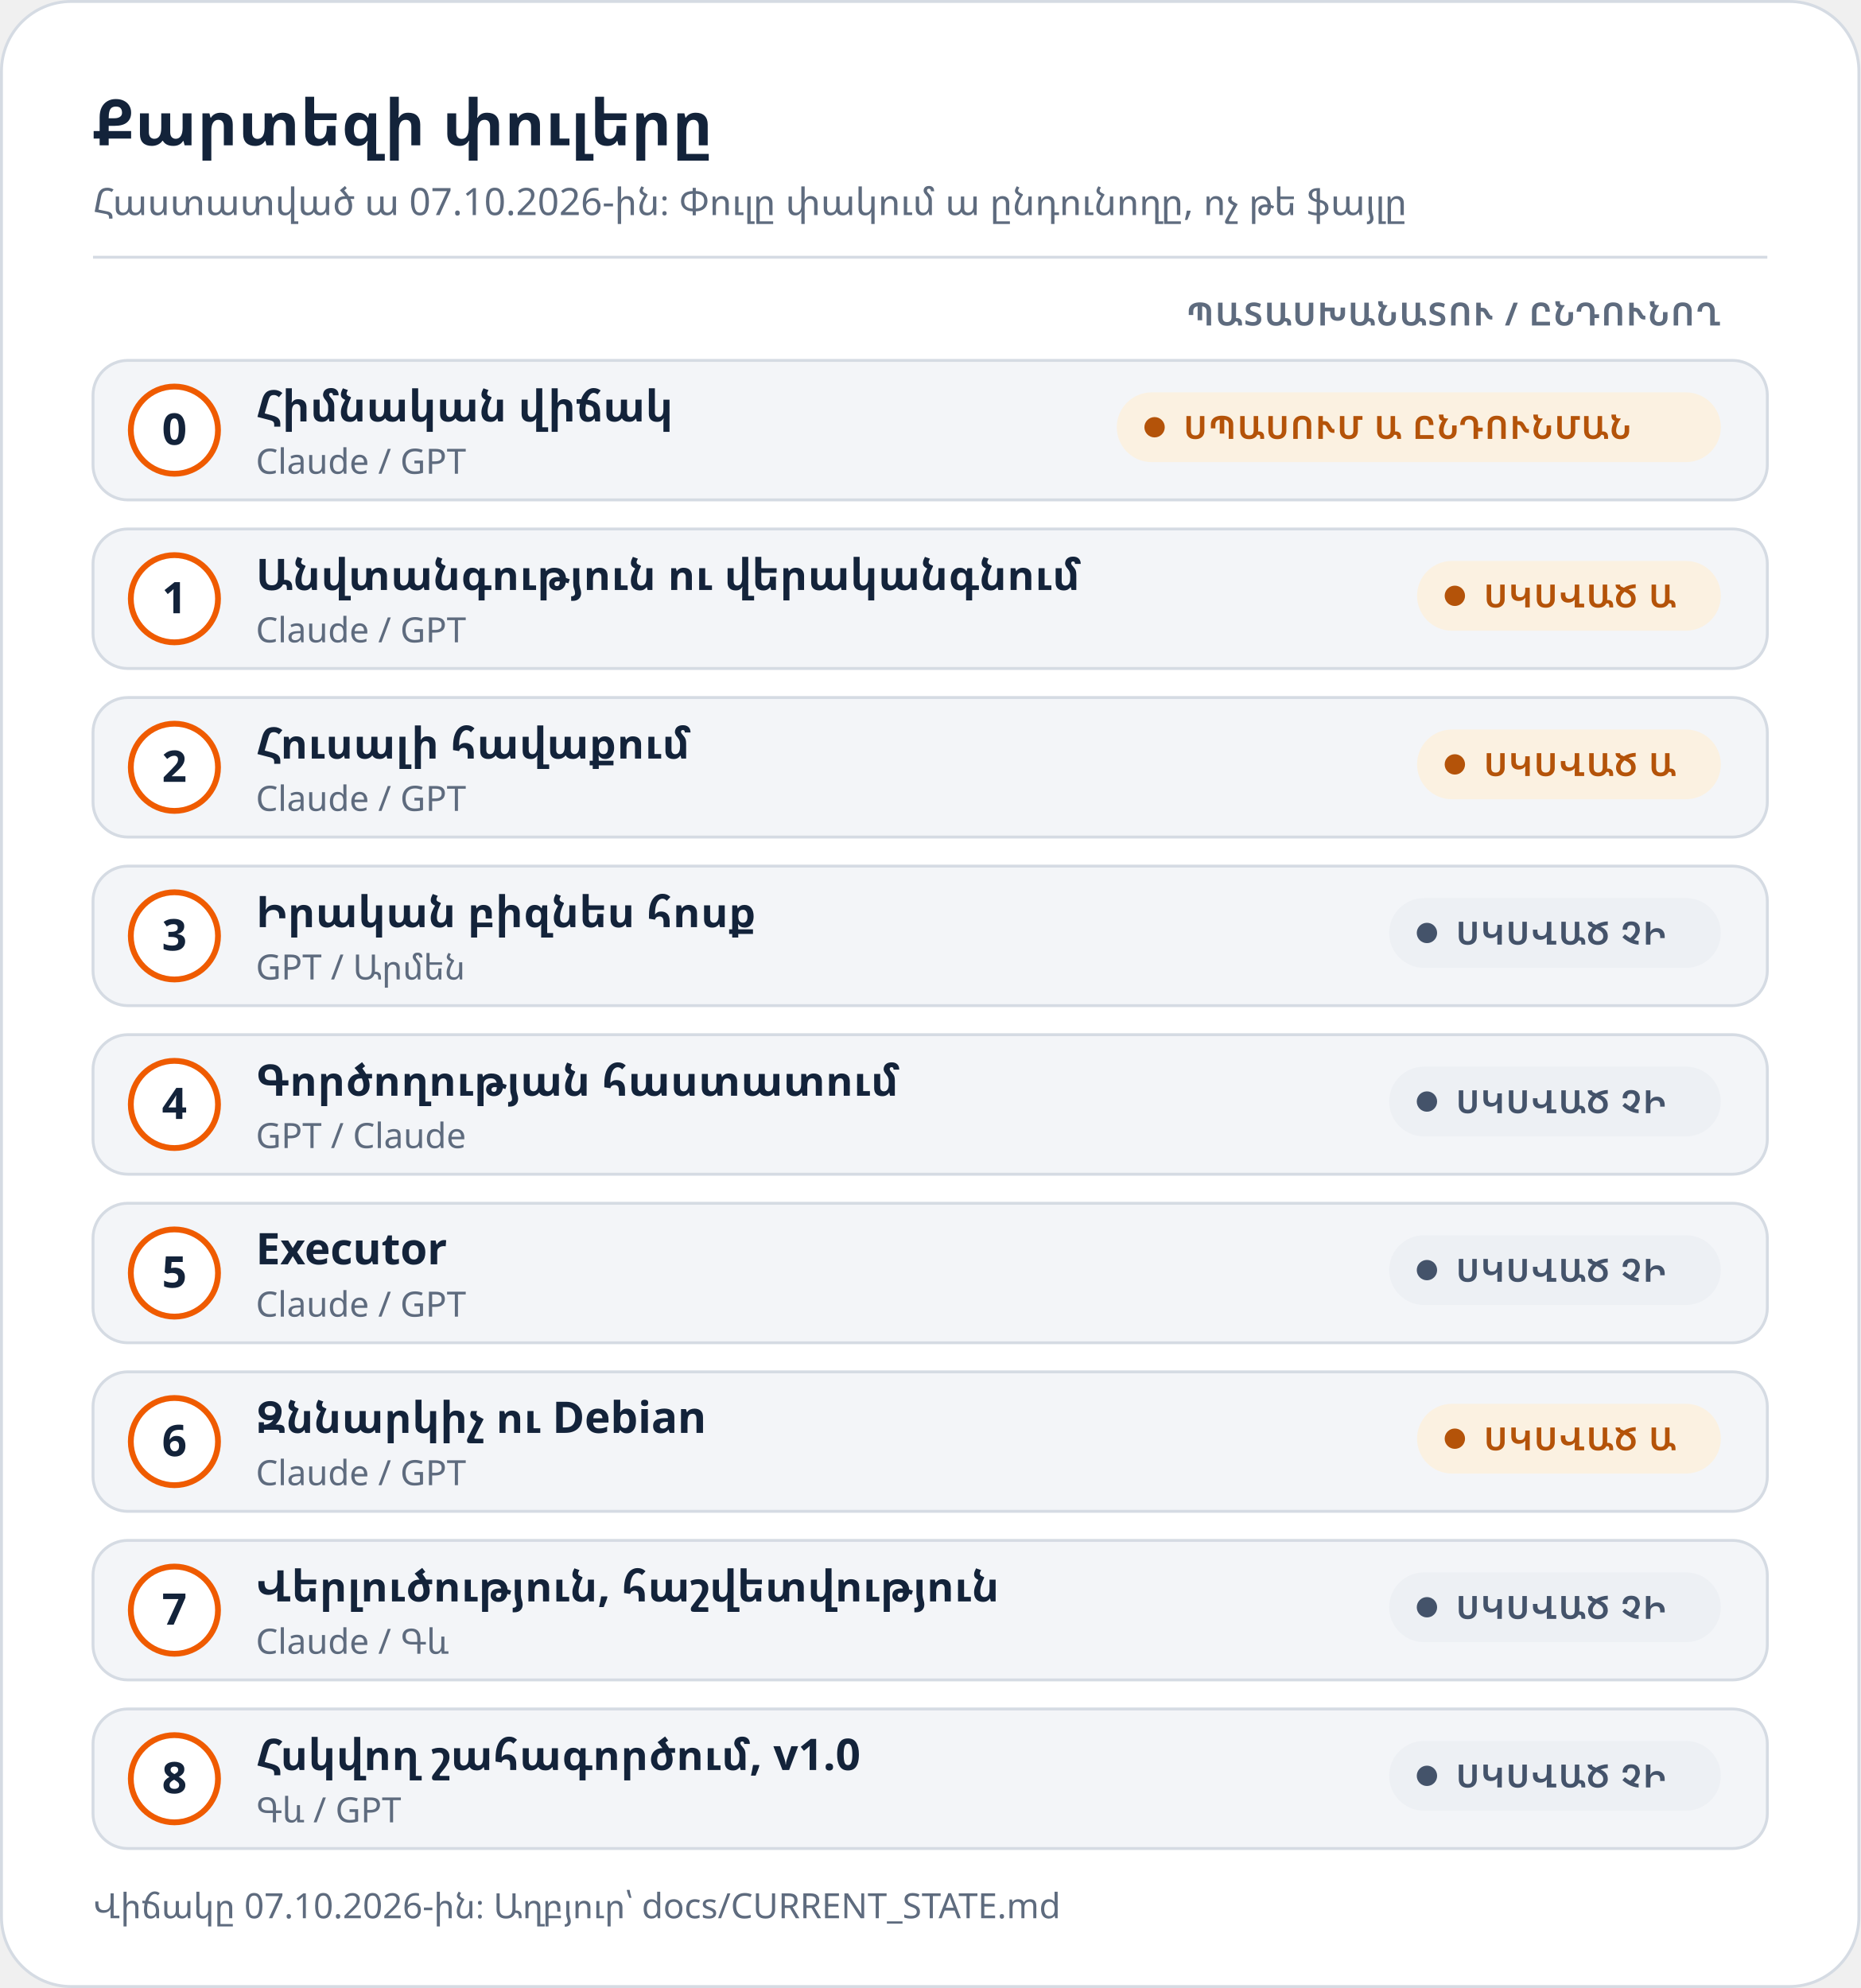
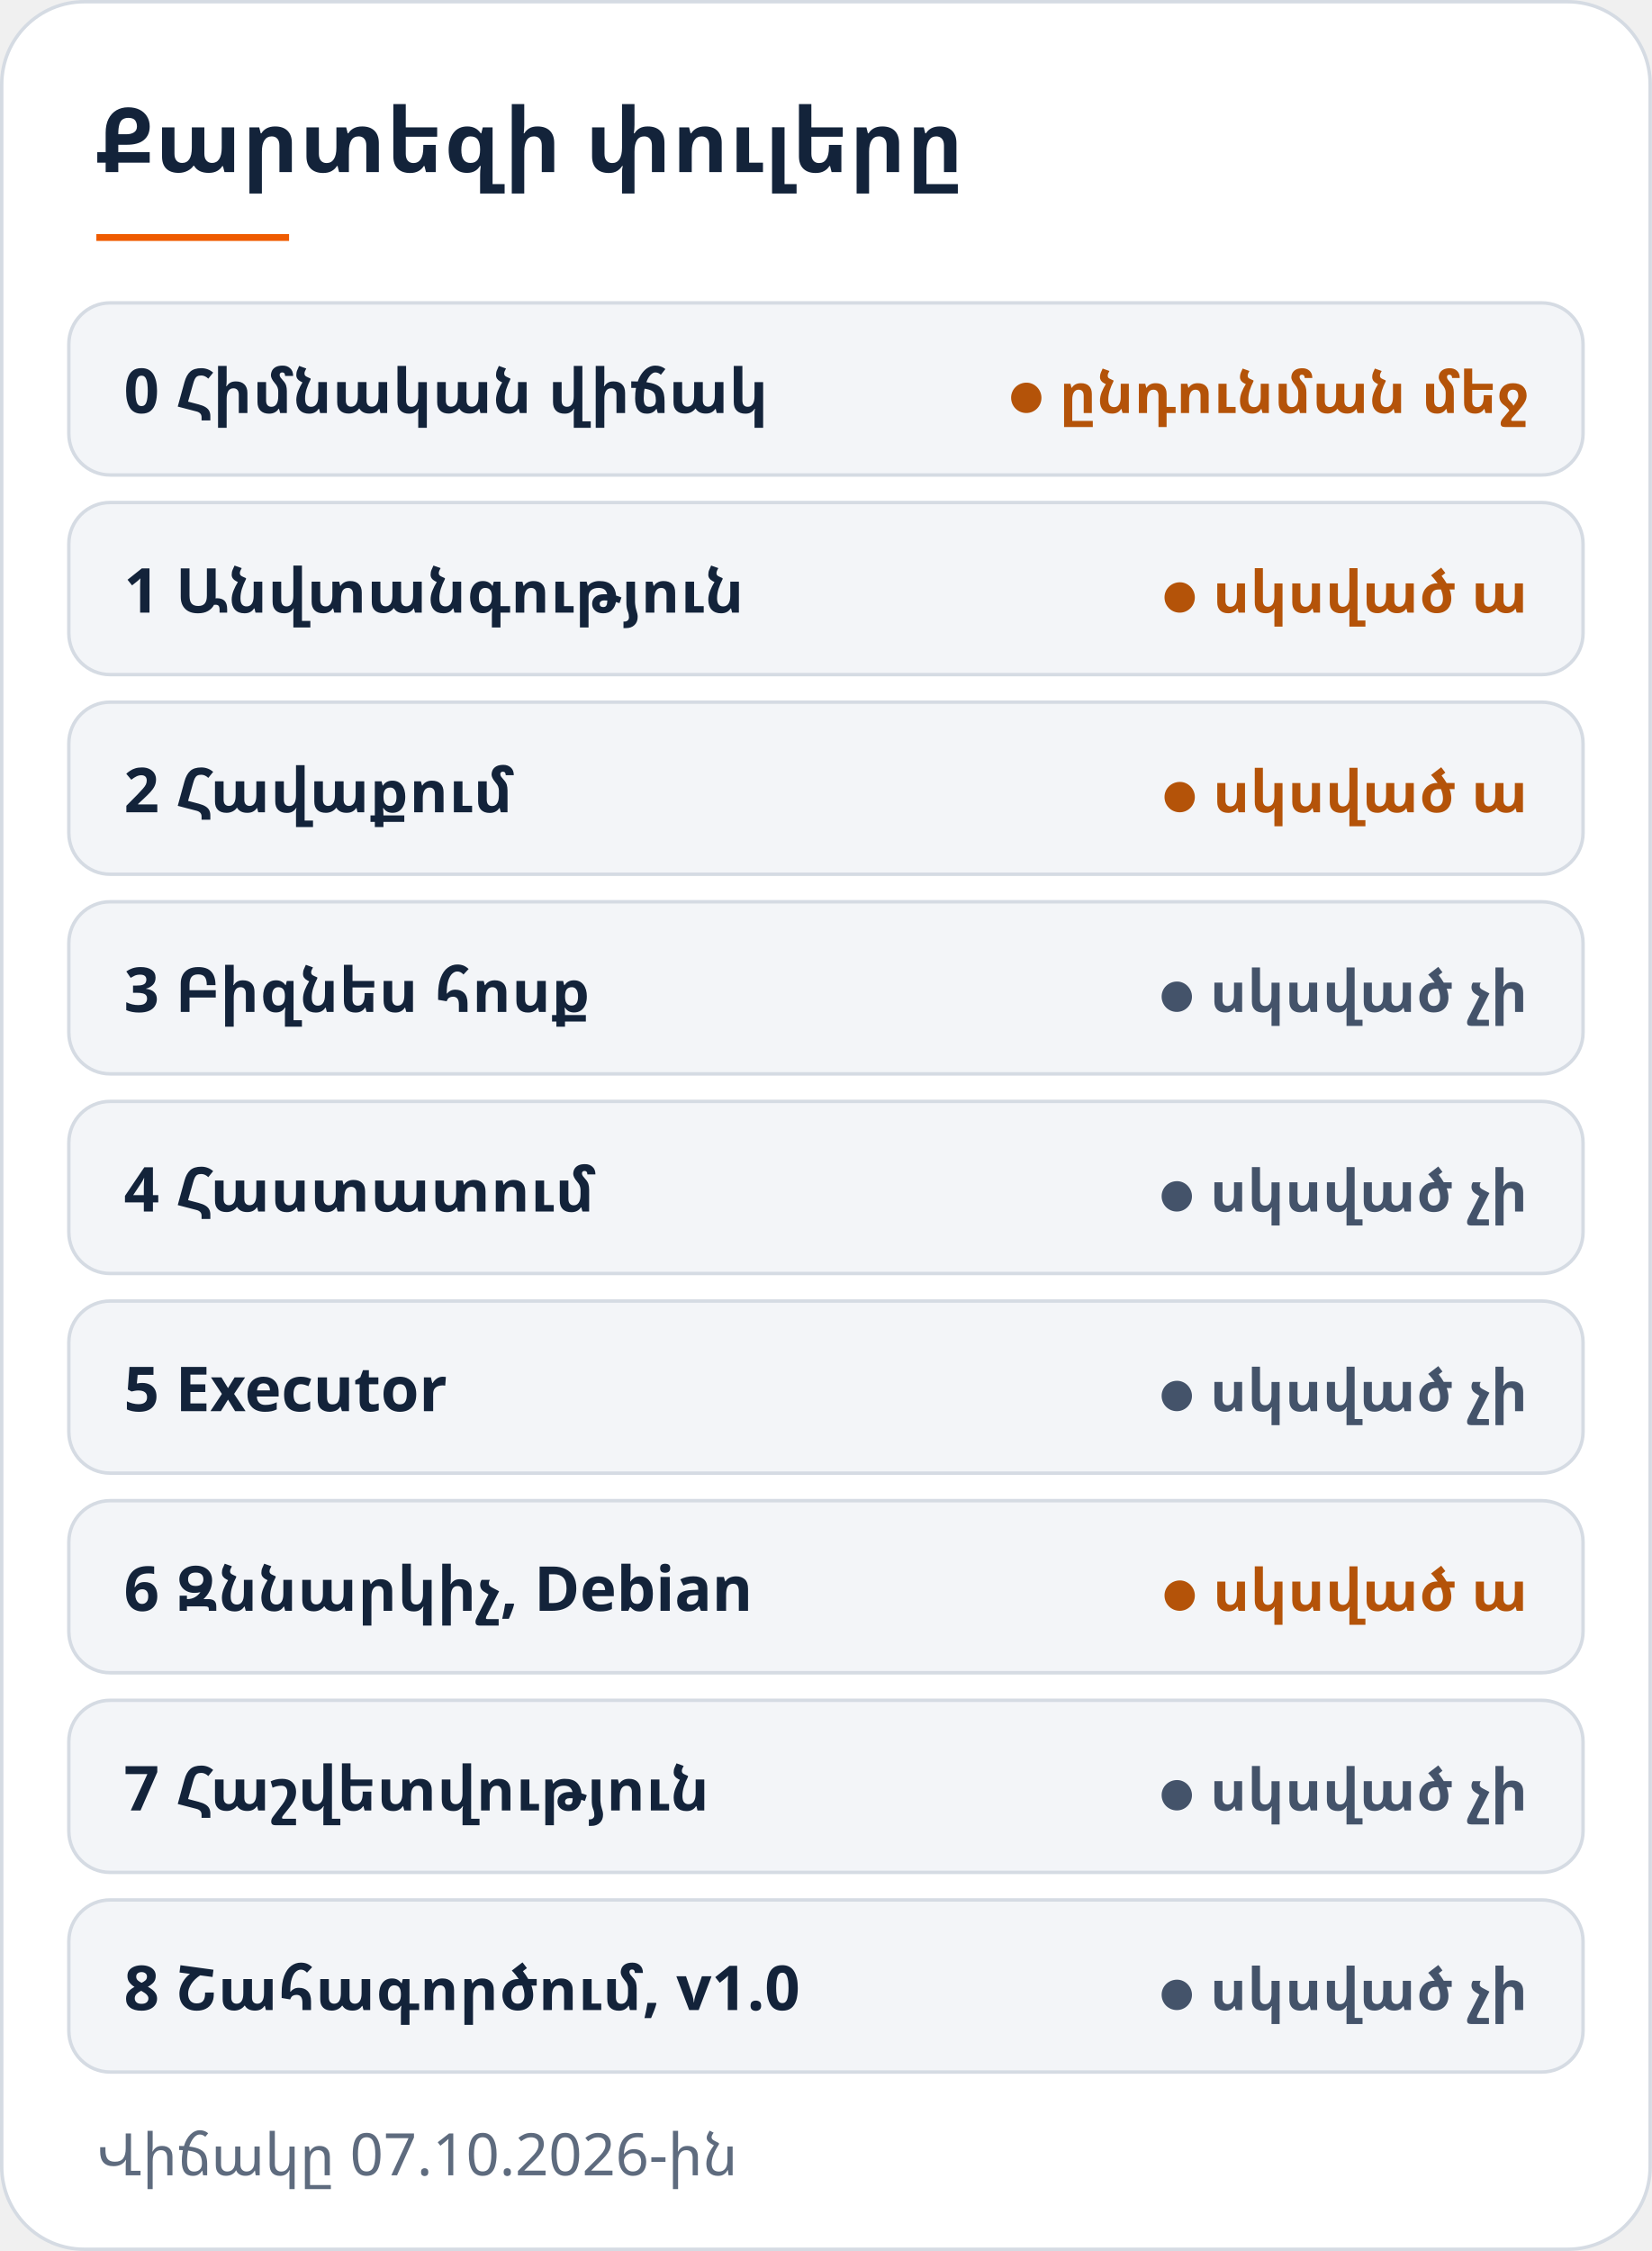
- <svg xmlns="http://www.w3.org/2000/svg" viewBox="0 0 640 684" width="640" height="684" role="img" aria-label="KRYUK24-ի քարտեզի 0–8 փուլերը՝ պատասխանատուով, ընդունողով ու վիճակով. 0-րդը սպասում ա ընդունման, 1, 2 ու 6 փուլերը սկսված են, 3, 4, 5, 7 ու 8 փուլերը սկսված չեն">
-   <rect x="0.5" y="0.5" width="639.0" height="683.0" rx="24" fill="#FFFFFF" stroke="#D5DBE3" stroke-width="1" />
-   <text x="32.0" y="50.0" font-family="-apple-system,BlinkMacSystemFont,'Segoe UI','Noto Sans','Noto Sans Armenian',Helvetica,Arial,sans-serif" font-size="22" font-weight="700" fill="#13233A" text-anchor="start">Քարտեզի փուլերը</text>
-   <text x="32.0" y="74.0" font-family="-apple-system,BlinkMacSystemFont,'Segoe UI','Noto Sans','Noto Sans Armenian',Helvetica,Arial,sans-serif" font-size="13" font-weight="400" fill="#5E6B7E" text-anchor="start">Հաստատված ա 07.10.2026-ին։ Փուլը փակում ա ընդունողը, ոչ թե ֆայլը</text>
-   <rect x="32" y="88" width="576" height="1" fill="#D5DBE3" />
-   <text x="592.0" y="112.0" font-family="-apple-system,BlinkMacSystemFont,'Segoe UI','Noto Sans','Noto Sans Armenian',Helvetica,Arial,sans-serif" font-size="11" font-weight="600" fill="#5E6B7E" text-anchor="end" letter-spacing="0.50">ՊԱՏԱՍԽԱՆԱՏՈՒ / ԸՆԴՈՒՆՈՂ</text>
-   <rect x="32.0" y="124.0" width="576.0" height="48.0" rx="12" fill="#F3F5F8" stroke="#D5DBE3" stroke-width="1" />
-   <circle cx="60" cy="148" r="15" fill="#FFFFFF" />
-   <circle cx="60" cy="148" r="15" fill="none" stroke="#EF5B00" stroke-width="2" />
-   <text x="60.0" y="153.0" font-family="-apple-system,BlinkMacSystemFont,'Segoe UI','Noto Sans','Noto Sans Armenian',Helvetica,Arial,sans-serif" font-size="15" font-weight="700" fill="#13233A" text-anchor="middle">0</text>
-   <text x="88.0" y="145.0" font-family="-apple-system,BlinkMacSystemFont,'Segoe UI','Noto Sans','Noto Sans Armenian',Helvetica,Arial,sans-serif" font-size="15" font-weight="600" fill="#13233A" text-anchor="start">Հիմնական վիճակ</text>
-   <text x="88.0" y="163.0" font-family="-apple-system,BlinkMacSystemFont,'Segoe UI','Noto Sans','Noto Sans Armenian',Helvetica,Arial,sans-serif" font-size="12" font-weight="400" fill="#5E6B7E" text-anchor="start">Claude / GPT</text>
-   <rect x="384.2" y="135.0" width="207.8" height="24.0" rx="12" fill="#FBF1E1" />
-   <circle cx="397.2" cy="147.0" r="3.5" fill="#B45309" />
-   <text x="407.2" y="151.0" font-family="-apple-system,BlinkMacSystemFont,'Segoe UI','Noto Sans','Noto Sans Armenian',Helvetica,Arial,sans-serif" font-size="11" font-weight="700" fill="#B45309" text-anchor="start" letter-spacing="0.50">ՍՊԱՍՈՒՄ Ա ԸՆԴՈՒՆՄԱՆ</text>
-   <rect x="32.0" y="182.0" width="576.0" height="48.0" rx="12" fill="#F3F5F8" stroke="#D5DBE3" stroke-width="1" />
-   <circle cx="60" cy="206" r="15" fill="#FFFFFF" />
-   <circle cx="60" cy="206" r="15" fill="none" stroke="#EF5B00" stroke-width="2" />
-   <text x="60.0" y="211.0" font-family="-apple-system,BlinkMacSystemFont,'Segoe UI','Noto Sans','Noto Sans Armenian',Helvetica,Arial,sans-serif" font-size="15" font-weight="700" fill="#13233A" text-anchor="middle">1</text>
-   <text x="88.0" y="203.0" font-family="-apple-system,BlinkMacSystemFont,'Segoe UI','Noto Sans','Noto Sans Armenian',Helvetica,Arial,sans-serif" font-size="15" font-weight="600" fill="#13233A" text-anchor="start">Անվտանգություն ու վերականգնում</text>
-   <text x="88.0" y="221.0" font-family="-apple-system,BlinkMacSystemFont,'Segoe UI','Noto Sans','Noto Sans Armenian',Helvetica,Arial,sans-serif" font-size="12" font-weight="400" fill="#5E6B7E" text-anchor="start">Claude / GPT</text>
-   <rect x="487.5" y="193.0" width="104.5" height="24.0" rx="12" fill="#FBF1E1" />
-   <circle cx="500.5" cy="205.0" r="3.5" fill="#B45309" />
-   <text x="510.5" y="209.0" font-family="-apple-system,BlinkMacSystemFont,'Segoe UI','Noto Sans','Noto Sans Armenian',Helvetica,Arial,sans-serif" font-size="11" font-weight="700" fill="#B45309" text-anchor="start" letter-spacing="0.50">ՍԿՍՎԱԾ Ա</text>
-   <rect x="32.0" y="240.0" width="576.0" height="48.0" rx="12" fill="#F3F5F8" stroke="#D5DBE3" stroke-width="1" />
-   <circle cx="60" cy="264" r="15" fill="#FFFFFF" />
-   <circle cx="60" cy="264" r="15" fill="none" stroke="#EF5B00" stroke-width="2" />
-   <text x="60.0" y="269.0" font-family="-apple-system,BlinkMacSystemFont,'Segoe UI','Noto Sans','Noto Sans Armenian',Helvetica,Arial,sans-serif" font-size="15" font-weight="700" fill="#13233A" text-anchor="middle">2</text>
-   <text x="88.0" y="261.0" font-family="-apple-system,BlinkMacSystemFont,'Segoe UI','Noto Sans','Noto Sans Armenian',Helvetica,Arial,sans-serif" font-size="15" font-weight="600" fill="#13233A" text-anchor="start">Հուսալի հավաքում</text>
-   <text x="88.0" y="279.0" font-family="-apple-system,BlinkMacSystemFont,'Segoe UI','Noto Sans','Noto Sans Armenian',Helvetica,Arial,sans-serif" font-size="12" font-weight="400" fill="#5E6B7E" text-anchor="start">Claude / GPT</text>
-   <rect x="487.5" y="251.0" width="104.5" height="24.0" rx="12" fill="#FBF1E1" />
-   <circle cx="500.5" cy="263.0" r="3.5" fill="#B45309" />
-   <text x="510.5" y="267.0" font-family="-apple-system,BlinkMacSystemFont,'Segoe UI','Noto Sans','Noto Sans Armenian',Helvetica,Arial,sans-serif" font-size="11" font-weight="700" fill="#B45309" text-anchor="start" letter-spacing="0.50">ՍԿՍՎԱԾ Ա</text>
-   <rect x="32.0" y="298.0" width="576.0" height="48.0" rx="12" fill="#F3F5F8" stroke="#D5DBE3" stroke-width="1" />
-   <circle cx="60" cy="322" r="15" fill="#FFFFFF" />
-   <circle cx="60" cy="322" r="15" fill="none" stroke="#EF5B00" stroke-width="2" />
-   <text x="60.0" y="327.0" font-family="-apple-system,BlinkMacSystemFont,'Segoe UI','Noto Sans','Noto Sans Armenian',Helvetica,Arial,sans-serif" font-size="15" font-weight="700" fill="#13233A" text-anchor="middle">3</text>
-   <text x="88.0" y="319.0" font-family="-apple-system,BlinkMacSystemFont,'Segoe UI','Noto Sans','Noto Sans Armenian',Helvetica,Arial,sans-serif" font-size="15" font-weight="600" fill="#13233A" text-anchor="start">Իրական բիզնես հոսք</text>
-   <text x="88.0" y="337.0" font-family="-apple-system,BlinkMacSystemFont,'Segoe UI','Noto Sans','Noto Sans Armenian',Helvetica,Arial,sans-serif" font-size="12" font-weight="400" fill="#5E6B7E" text-anchor="start">GPT / Արմեն</text>
-   <rect x="477.9" y="309.0" width="114.1" height="24.0" rx="12" fill="#EDF0F4" />
-   <circle cx="490.9" cy="321.0" r="3.5" fill="#44536A" />
-   <text x="500.9" y="325.0" font-family="-apple-system,BlinkMacSystemFont,'Segoe UI','Noto Sans','Noto Sans Armenian',Helvetica,Arial,sans-serif" font-size="11" font-weight="700" fill="#44536A" text-anchor="start" letter-spacing="0.50">ՍԿՍՎԱԾ ՉԻ</text>
-   <rect x="32.0" y="356.0" width="576.0" height="48.0" rx="12" fill="#F3F5F8" stroke="#D5DBE3" stroke-width="1" />
-   <circle cx="60" cy="380" r="15" fill="#FFFFFF" />
-   <circle cx="60" cy="380" r="15" fill="none" stroke="#EF5B00" stroke-width="2" />
-   <text x="60.0" y="385.0" font-family="-apple-system,BlinkMacSystemFont,'Segoe UI','Noto Sans','Noto Sans Armenian',Helvetica,Arial,sans-serif" font-size="15" font-weight="700" fill="#13233A" text-anchor="middle">4</text>
-   <text x="88.0" y="377.0" font-family="-apple-system,BlinkMacSystemFont,'Segoe UI','Noto Sans','Noto Sans Armenian',Helvetica,Arial,sans-serif" font-size="15" font-weight="600" fill="#13233A" text-anchor="start">Գործողության հաստատում</text>
-   <text x="88.0" y="395.0" font-family="-apple-system,BlinkMacSystemFont,'Segoe UI','Noto Sans','Noto Sans Armenian',Helvetica,Arial,sans-serif" font-size="12" font-weight="400" fill="#5E6B7E" text-anchor="start">GPT / Claude</text>
-   <rect x="477.9" y="367.0" width="114.1" height="24.0" rx="12" fill="#EDF0F4" />
-   <circle cx="490.9" cy="379.0" r="3.5" fill="#44536A" />
-   <text x="500.9" y="383.0" font-family="-apple-system,BlinkMacSystemFont,'Segoe UI','Noto Sans','Noto Sans Armenian',Helvetica,Arial,sans-serif" font-size="11" font-weight="700" fill="#44536A" text-anchor="start" letter-spacing="0.50">ՍԿՍՎԱԾ ՉԻ</text>
-   <rect x="32.0" y="414.0" width="576.0" height="48.0" rx="12" fill="#F3F5F8" stroke="#D5DBE3" stroke-width="1" />
-   <circle cx="60" cy="438" r="15" fill="#FFFFFF" />
-   <circle cx="60" cy="438" r="15" fill="none" stroke="#EF5B00" stroke-width="2" />
-   <text x="60.0" y="443.0" font-family="-apple-system,BlinkMacSystemFont,'Segoe UI','Noto Sans','Noto Sans Armenian',Helvetica,Arial,sans-serif" font-size="15" font-weight="700" fill="#13233A" text-anchor="middle">5</text>
-   <text x="88.0" y="435.0" font-family="-apple-system,BlinkMacSystemFont,'Segoe UI','Noto Sans','Noto Sans Armenian',Helvetica,Arial,sans-serif" font-size="15" font-weight="600" fill="#13233A" text-anchor="start">Executor</text>
-   <text x="88.0" y="453.0" font-family="-apple-system,BlinkMacSystemFont,'Segoe UI','Noto Sans','Noto Sans Armenian',Helvetica,Arial,sans-serif" font-size="12" font-weight="400" fill="#5E6B7E" text-anchor="start">Claude / GPT</text>
-   <rect x="477.9" y="425.0" width="114.1" height="24.0" rx="12" fill="#EDF0F4" />
-   <circle cx="490.9" cy="437.0" r="3.5" fill="#44536A" />
-   <text x="500.9" y="441.0" font-family="-apple-system,BlinkMacSystemFont,'Segoe UI','Noto Sans','Noto Sans Armenian',Helvetica,Arial,sans-serif" font-size="11" font-weight="700" fill="#44536A" text-anchor="start" letter-spacing="0.50">ՍԿՍՎԱԾ ՉԻ</text>
-   <rect x="32.0" y="472.0" width="576.0" height="48.0" rx="12" fill="#F3F5F8" stroke="#D5DBE3" stroke-width="1" />
-   <circle cx="60" cy="496" r="15" fill="#FFFFFF" />
-   <circle cx="60" cy="496" r="15" fill="none" stroke="#EF5B00" stroke-width="2" />
-   <text x="60.0" y="501.0" font-family="-apple-system,BlinkMacSystemFont,'Segoe UI','Noto Sans','Noto Sans Armenian',Helvetica,Arial,sans-serif" font-size="15" font-weight="700" fill="#13233A" text-anchor="middle">6</text>
-   <text x="88.0" y="493.0" font-family="-apple-system,BlinkMacSystemFont,'Segoe UI','Noto Sans','Noto Sans Armenian',Helvetica,Arial,sans-serif" font-size="15" font-weight="600" fill="#13233A" text-anchor="start">Զննարկիչ ու Debian</text>
-   <text x="88.0" y="511.0" font-family="-apple-system,BlinkMacSystemFont,'Segoe UI','Noto Sans','Noto Sans Armenian',Helvetica,Arial,sans-serif" font-size="12" font-weight="400" fill="#5E6B7E" text-anchor="start">Claude / GPT</text>
-   <rect x="487.5" y="483.0" width="104.5" height="24.0" rx="12" fill="#FBF1E1" />
-   <circle cx="500.5" cy="495.0" r="3.5" fill="#B45309" />
-   <text x="510.5" y="499.0" font-family="-apple-system,BlinkMacSystemFont,'Segoe UI','Noto Sans','Noto Sans Armenian',Helvetica,Arial,sans-serif" font-size="11" font-weight="700" fill="#B45309" text-anchor="start" letter-spacing="0.50">ՍԿՍՎԱԾ Ա</text>
-   <rect x="32.0" y="530.0" width="576.0" height="48.0" rx="12" fill="#F3F5F8" stroke="#D5DBE3" stroke-width="1" />
-   <circle cx="60" cy="554" r="15" fill="#FFFFFF" />
-   <circle cx="60" cy="554" r="15" fill="none" stroke="#EF5B00" stroke-width="2" />
-   <text x="60.0" y="559.0" font-family="-apple-system,BlinkMacSystemFont,'Segoe UI','Noto Sans','Noto Sans Armenian',Helvetica,Arial,sans-serif" font-size="15" font-weight="700" fill="#13233A" text-anchor="middle">7</text>
-   <text x="88.0" y="551.0" font-family="-apple-system,BlinkMacSystemFont,'Segoe UI','Noto Sans','Noto Sans Armenian',Helvetica,Arial,sans-serif" font-size="15" font-weight="600" fill="#13233A" text-anchor="start">Վերլուծություն, հաշվետվություն</text>
-   <text x="88.0" y="569.0" font-family="-apple-system,BlinkMacSystemFont,'Segoe UI','Noto Sans','Noto Sans Armenian',Helvetica,Arial,sans-serif" font-size="12" font-weight="400" fill="#5E6B7E" text-anchor="start">Claude / Գև</text>
-   <rect x="477.9" y="541.0" width="114.1" height="24.0" rx="12" fill="#EDF0F4" />
-   <circle cx="490.9" cy="553.0" r="3.5" fill="#44536A" />
-   <text x="500.9" y="557.0" font-family="-apple-system,BlinkMacSystemFont,'Segoe UI','Noto Sans','Noto Sans Armenian',Helvetica,Arial,sans-serif" font-size="11" font-weight="700" fill="#44536A" text-anchor="start" letter-spacing="0.50">ՍԿՍՎԱԾ ՉԻ</text>
-   <rect x="32.0" y="588.0" width="576.0" height="48.0" rx="12" fill="#F3F5F8" stroke="#D5DBE3" stroke-width="1" />
-   <circle cx="60" cy="612" r="15" fill="#FFFFFF" />
-   <circle cx="60" cy="612" r="15" fill="none" stroke="#EF5B00" stroke-width="2" />
-   <text x="60.0" y="617.0" font-family="-apple-system,BlinkMacSystemFont,'Segoe UI','Noto Sans','Noto Sans Armenian',Helvetica,Arial,sans-serif" font-size="15" font-weight="700" fill="#13233A" text-anchor="middle">8</text>
-   <text x="88.0" y="609.0" font-family="-apple-system,BlinkMacSystemFont,'Segoe UI','Noto Sans','Noto Sans Armenian',Helvetica,Arial,sans-serif" font-size="15" font-weight="600" fill="#13233A" text-anchor="start">Հսկվող շահագործում, v1.0</text>
-   <text x="88.0" y="627.0" font-family="-apple-system,BlinkMacSystemFont,'Segoe UI','Noto Sans','Noto Sans Armenian',Helvetica,Arial,sans-serif" font-size="12" font-weight="400" fill="#5E6B7E" text-anchor="start">Գև / GPT</text>
-   <rect x="477.9" y="599.0" width="114.1" height="24.0" rx="12" fill="#EDF0F4" />
-   <circle cx="490.9" cy="611.0" r="3.5" fill="#44536A" />
-   <text x="500.9" y="615.0" font-family="-apple-system,BlinkMacSystemFont,'Segoe UI','Noto Sans','Noto Sans Armenian',Helvetica,Arial,sans-serif" font-size="11" font-weight="700" fill="#44536A" text-anchor="start" letter-spacing="0.50">ՍԿՍՎԱԾ ՉԻ</text>
-   <text x="32.0" y="660.0" font-family="-apple-system,BlinkMacSystemFont,'Segoe UI','Noto Sans','Noto Sans Armenian',Helvetica,Arial,sans-serif" font-size="12" font-weight="400" fill="#5E6B7E" text-anchor="start">Վիճակը 07.10.2026-ին։ Աղբյուր՝ docs/CURRENT_STATE.md</text>
+ <svg xmlns="http://www.w3.org/2000/svg" viewBox="0 0 480 654" width="480" height="654" role="img" aria-label="Քարտեզի փուլերը. 0-րդը ընդունման մեջ ա. 1, 2 ու 6-ը սկսված են. 3, 4, 5, 7 ու 8-ը սկսված չեն">
+   <rect x="0.5" y="0.5" width="479.0" height="653.0" rx="24" fill="#FFFFFF" stroke="#D5DBE3" stroke-width="1" />
+   <text x="28.0" y="50.0" font-family="-apple-system,BlinkMacSystemFont,'Segoe UI','Noto Sans','Noto Sans Armenian',Helvetica,Arial,sans-serif" font-size="26" font-weight="700" fill="#13233A" text-anchor="start">Քարտեզի փուլերը</text>
+   <rect x="28" y="68" width="56" height="2" fill="#EF5B00" />
+   <rect x="20.0" y="88.0" width="440.0" height="50.0" rx="12" fill="#F3F5F8" stroke="#D5DBE3" stroke-width="1" />
+   <text x="36.0" y="120.0" font-family="-apple-system,BlinkMacSystemFont,'Segoe UI','Noto Sans','Noto Sans Armenian',Helvetica,Arial,sans-serif" font-size="18" font-weight="600" fill="#13233A" text-anchor="start">0  Հիմնական վիճակ</text>
+   <text x="444.0" y="120.0" font-family="-apple-system,BlinkMacSystemFont,'Segoe UI','Noto Sans','Noto Sans Armenian',Helvetica,Arial,sans-serif" font-size="17" font-weight="600" fill="#B45309" text-anchor="end">● ընդունման մեջ</text>
+   <rect x="20.0" y="146.0" width="440.0" height="50.0" rx="12" fill="#F3F5F8" stroke="#D5DBE3" stroke-width="1" />
+   <text x="36.0" y="178.0" font-family="-apple-system,BlinkMacSystemFont,'Segoe UI','Noto Sans','Noto Sans Armenian',Helvetica,Arial,sans-serif" font-size="18" font-weight="600" fill="#13233A" text-anchor="start">1  Անվտանգություն</text>
+   <text x="444.0" y="178.0" font-family="-apple-system,BlinkMacSystemFont,'Segoe UI','Noto Sans','Noto Sans Armenian',Helvetica,Arial,sans-serif" font-size="17" font-weight="600" fill="#B45309" text-anchor="end">● սկսված ա</text>
+   <rect x="20.0" y="204.0" width="440.0" height="50.0" rx="12" fill="#F3F5F8" stroke="#D5DBE3" stroke-width="1" />
+   <text x="36.0" y="236.0" font-family="-apple-system,BlinkMacSystemFont,'Segoe UI','Noto Sans','Noto Sans Armenian',Helvetica,Arial,sans-serif" font-size="18" font-weight="600" fill="#13233A" text-anchor="start">2  Հավաքում</text>
+   <text x="444.0" y="236.0" font-family="-apple-system,BlinkMacSystemFont,'Segoe UI','Noto Sans','Noto Sans Armenian',Helvetica,Arial,sans-serif" font-size="17" font-weight="600" fill="#B45309" text-anchor="end">● սկսված ա</text>
+   <rect x="20.0" y="262.0" width="440.0" height="50.0" rx="12" fill="#F3F5F8" stroke="#D5DBE3" stroke-width="1" />
+   <text x="36.0" y="294.0" font-family="-apple-system,BlinkMacSystemFont,'Segoe UI','Noto Sans','Noto Sans Armenian',Helvetica,Arial,sans-serif" font-size="18" font-weight="600" fill="#13233A" text-anchor="start">3  Բիզնես հոսք</text>
+   <text x="444.0" y="294.0" font-family="-apple-system,BlinkMacSystemFont,'Segoe UI','Noto Sans','Noto Sans Armenian',Helvetica,Arial,sans-serif" font-size="17" font-weight="600" fill="#44536A" text-anchor="end">● սկսված չի</text>
+   <rect x="20.0" y="320.0" width="440.0" height="50.0" rx="12" fill="#F3F5F8" stroke="#D5DBE3" stroke-width="1" />
+   <text x="36.0" y="352.0" font-family="-apple-system,BlinkMacSystemFont,'Segoe UI','Noto Sans','Noto Sans Armenian',Helvetica,Arial,sans-serif" font-size="18" font-weight="600" fill="#13233A" text-anchor="start">4  Հաստատում</text>
+   <text x="444.0" y="352.0" font-family="-apple-system,BlinkMacSystemFont,'Segoe UI','Noto Sans','Noto Sans Armenian',Helvetica,Arial,sans-serif" font-size="17" font-weight="600" fill="#44536A" text-anchor="end">● սկսված չի</text>
+   <rect x="20.0" y="378.0" width="440.0" height="50.0" rx="12" fill="#F3F5F8" stroke="#D5DBE3" stroke-width="1" />
+   <text x="36.0" y="410.0" font-family="-apple-system,BlinkMacSystemFont,'Segoe UI','Noto Sans','Noto Sans Armenian',Helvetica,Arial,sans-serif" font-size="18" font-weight="600" fill="#13233A" text-anchor="start">5  Executor</text>
+   <text x="444.0" y="410.0" font-family="-apple-system,BlinkMacSystemFont,'Segoe UI','Noto Sans','Noto Sans Armenian',Helvetica,Arial,sans-serif" font-size="17" font-weight="600" fill="#44536A" text-anchor="end">● սկսված չի</text>
+   <rect x="20.0" y="436.0" width="440.0" height="50.0" rx="12" fill="#F3F5F8" stroke="#D5DBE3" stroke-width="1" />
+   <text x="36.0" y="468.0" font-family="-apple-system,BlinkMacSystemFont,'Segoe UI','Noto Sans','Noto Sans Armenian',Helvetica,Arial,sans-serif" font-size="18" font-weight="600" fill="#13233A" text-anchor="start">6  Զննարկիչ, Debian</text>
+   <text x="444.0" y="468.0" font-family="-apple-system,BlinkMacSystemFont,'Segoe UI','Noto Sans','Noto Sans Armenian',Helvetica,Arial,sans-serif" font-size="17" font-weight="600" fill="#B45309" text-anchor="end">● սկսված ա</text>
+   <rect x="20.0" y="494.0" width="440.0" height="50.0" rx="12" fill="#F3F5F8" stroke="#D5DBE3" stroke-width="1" />
+   <text x="36.0" y="526.0" font-family="-apple-system,BlinkMacSystemFont,'Segoe UI','Noto Sans','Noto Sans Armenian',Helvetica,Arial,sans-serif" font-size="18" font-weight="600" fill="#13233A" text-anchor="start">7  Հաշվետվություն</text>
+   <text x="444.0" y="526.0" font-family="-apple-system,BlinkMacSystemFont,'Segoe UI','Noto Sans','Noto Sans Armenian',Helvetica,Arial,sans-serif" font-size="17" font-weight="600" fill="#44536A" text-anchor="end">● սկսված չի</text>
+   <rect x="20.0" y="552.0" width="440.0" height="50.0" rx="12" fill="#F3F5F8" stroke="#D5DBE3" stroke-width="1" />
+   <text x="36.0" y="584.0" font-family="-apple-system,BlinkMacSystemFont,'Segoe UI','Noto Sans','Noto Sans Armenian',Helvetica,Arial,sans-serif" font-size="18" font-weight="600" fill="#13233A" text-anchor="start">8  Շահագործում, v1.0</text>
+   <text x="444.0" y="584.0" font-family="-apple-system,BlinkMacSystemFont,'Segoe UI','Noto Sans','Noto Sans Armenian',Helvetica,Arial,sans-serif" font-size="17" font-weight="600" fill="#44536A" text-anchor="end">● սկսված չի</text>
+   <text x="28.0" y="632.0" font-family="-apple-system,BlinkMacSystemFont,'Segoe UI','Noto Sans','Noto Sans Armenian',Helvetica,Arial,sans-serif" font-size="17" font-weight="400" fill="#5E6B7E" text-anchor="start">Վիճակը 07.10.2026-ին</text>
</svg>
